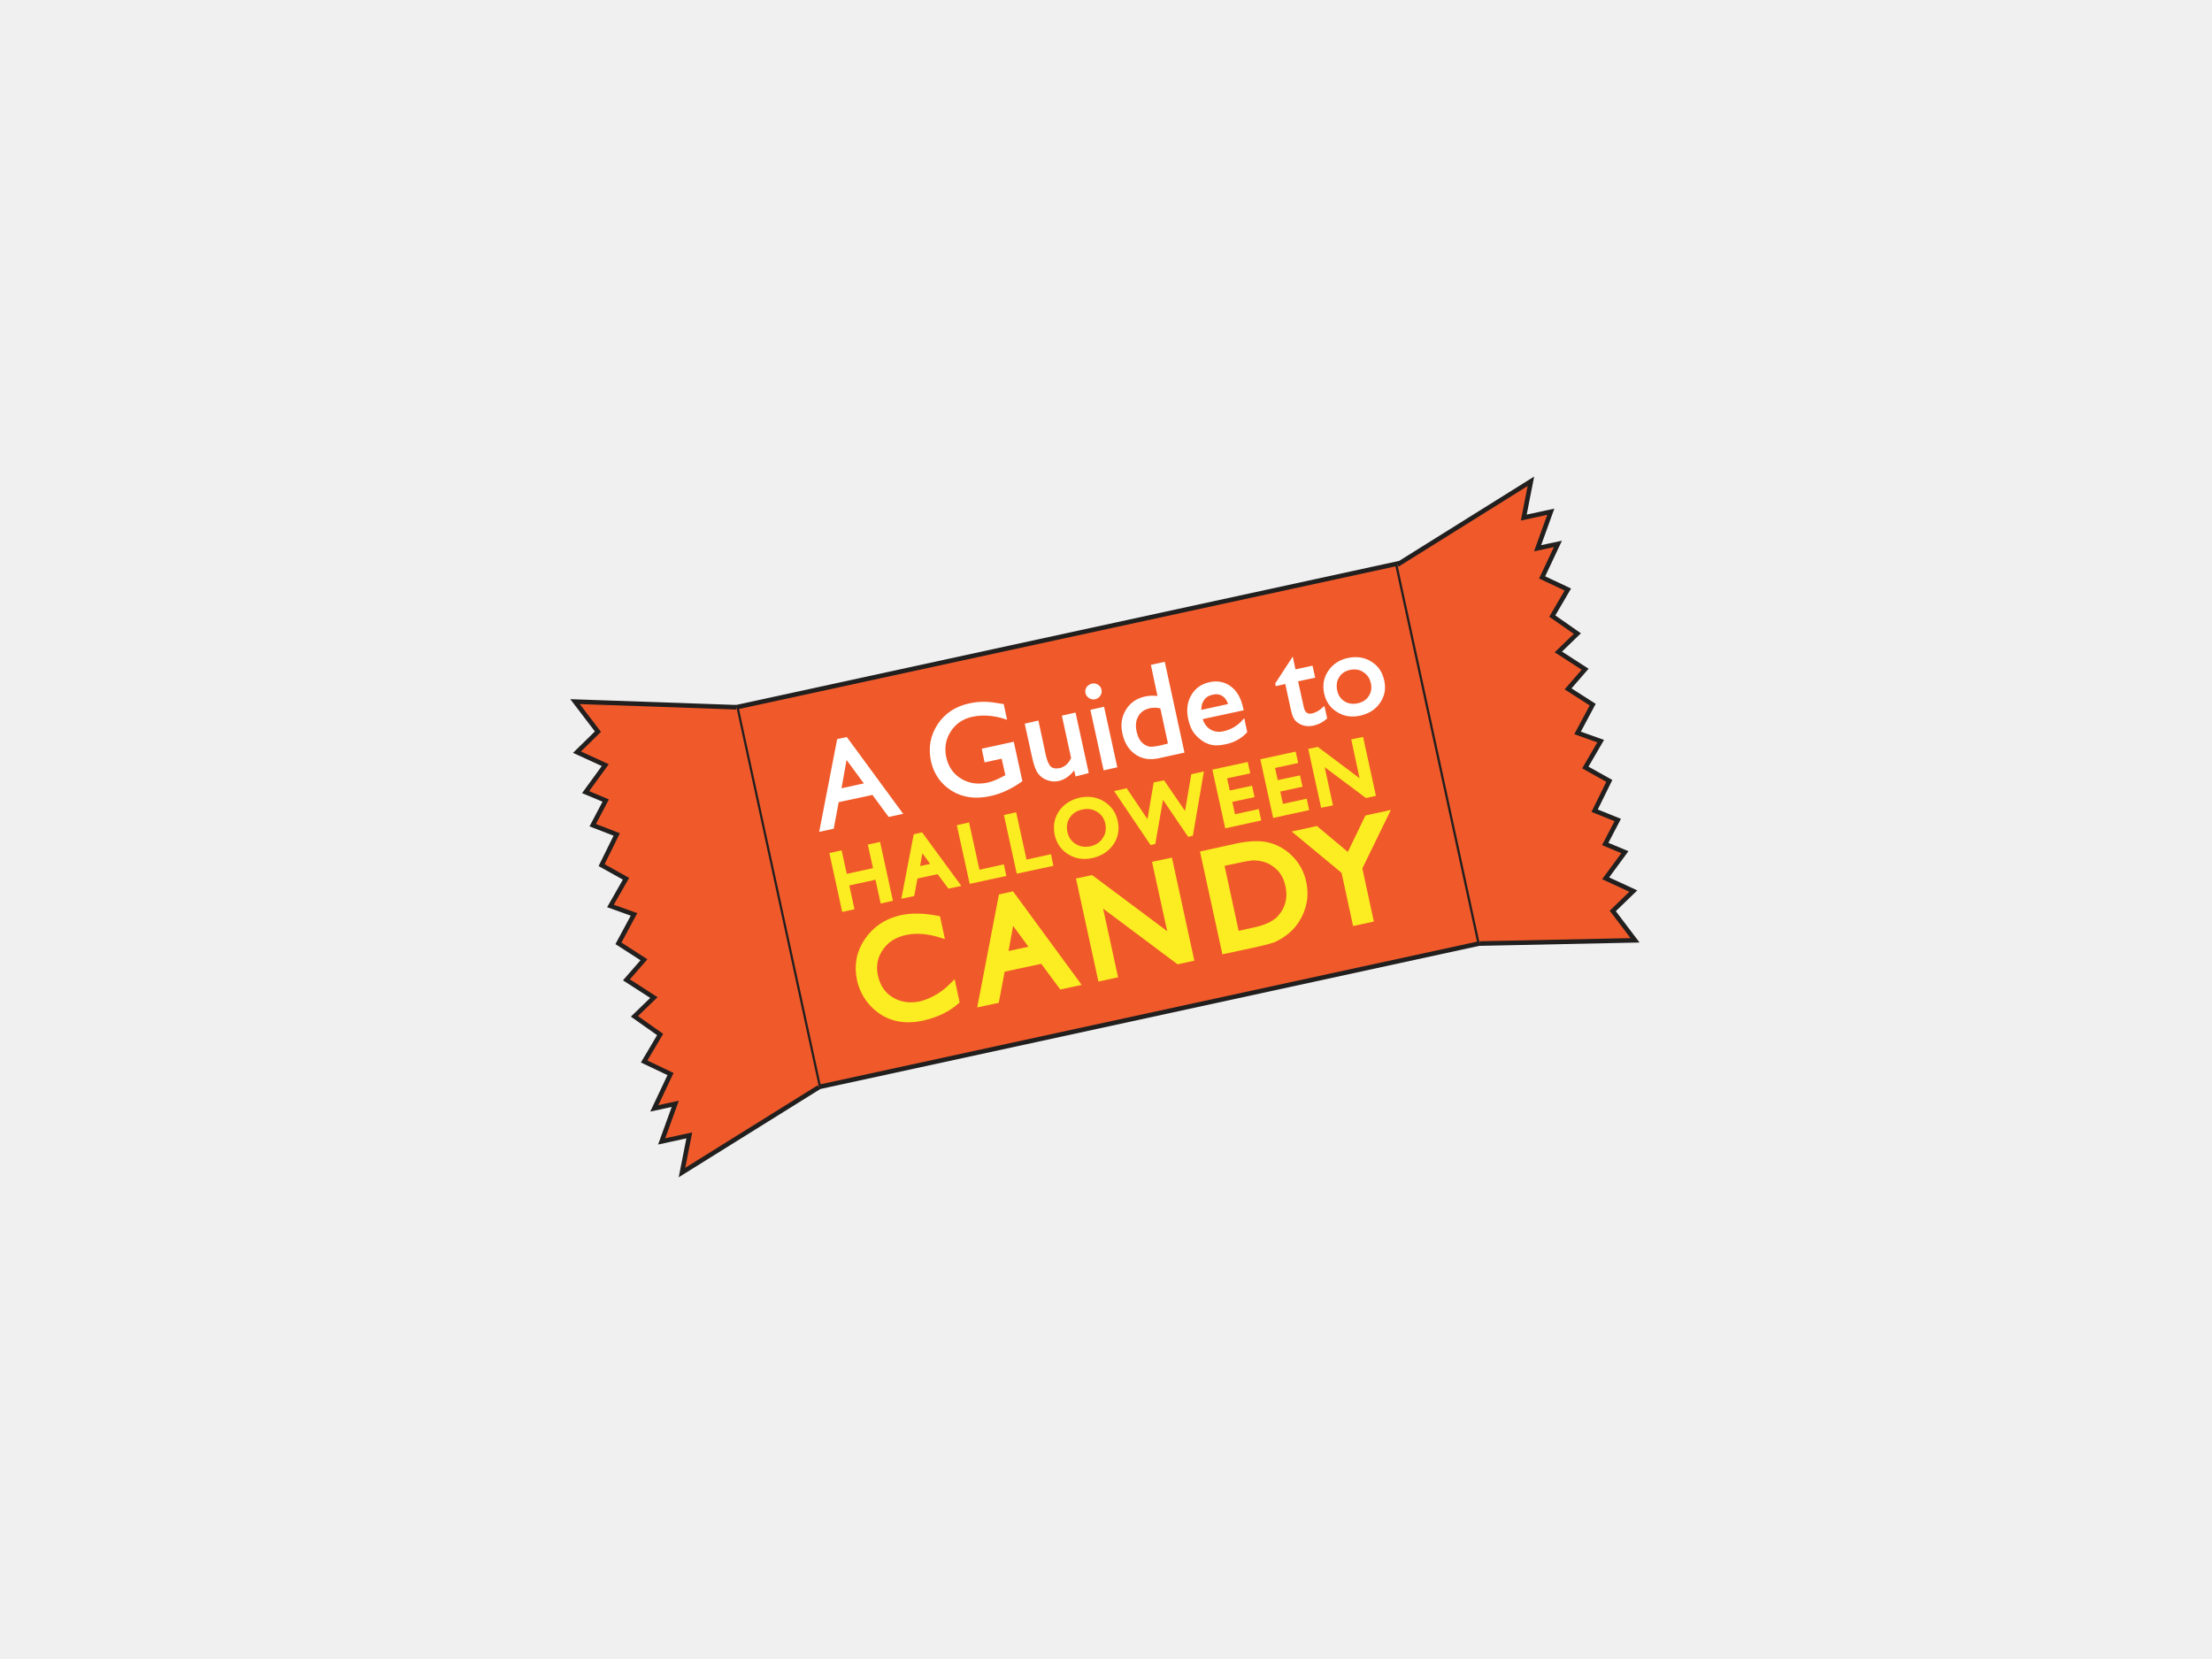
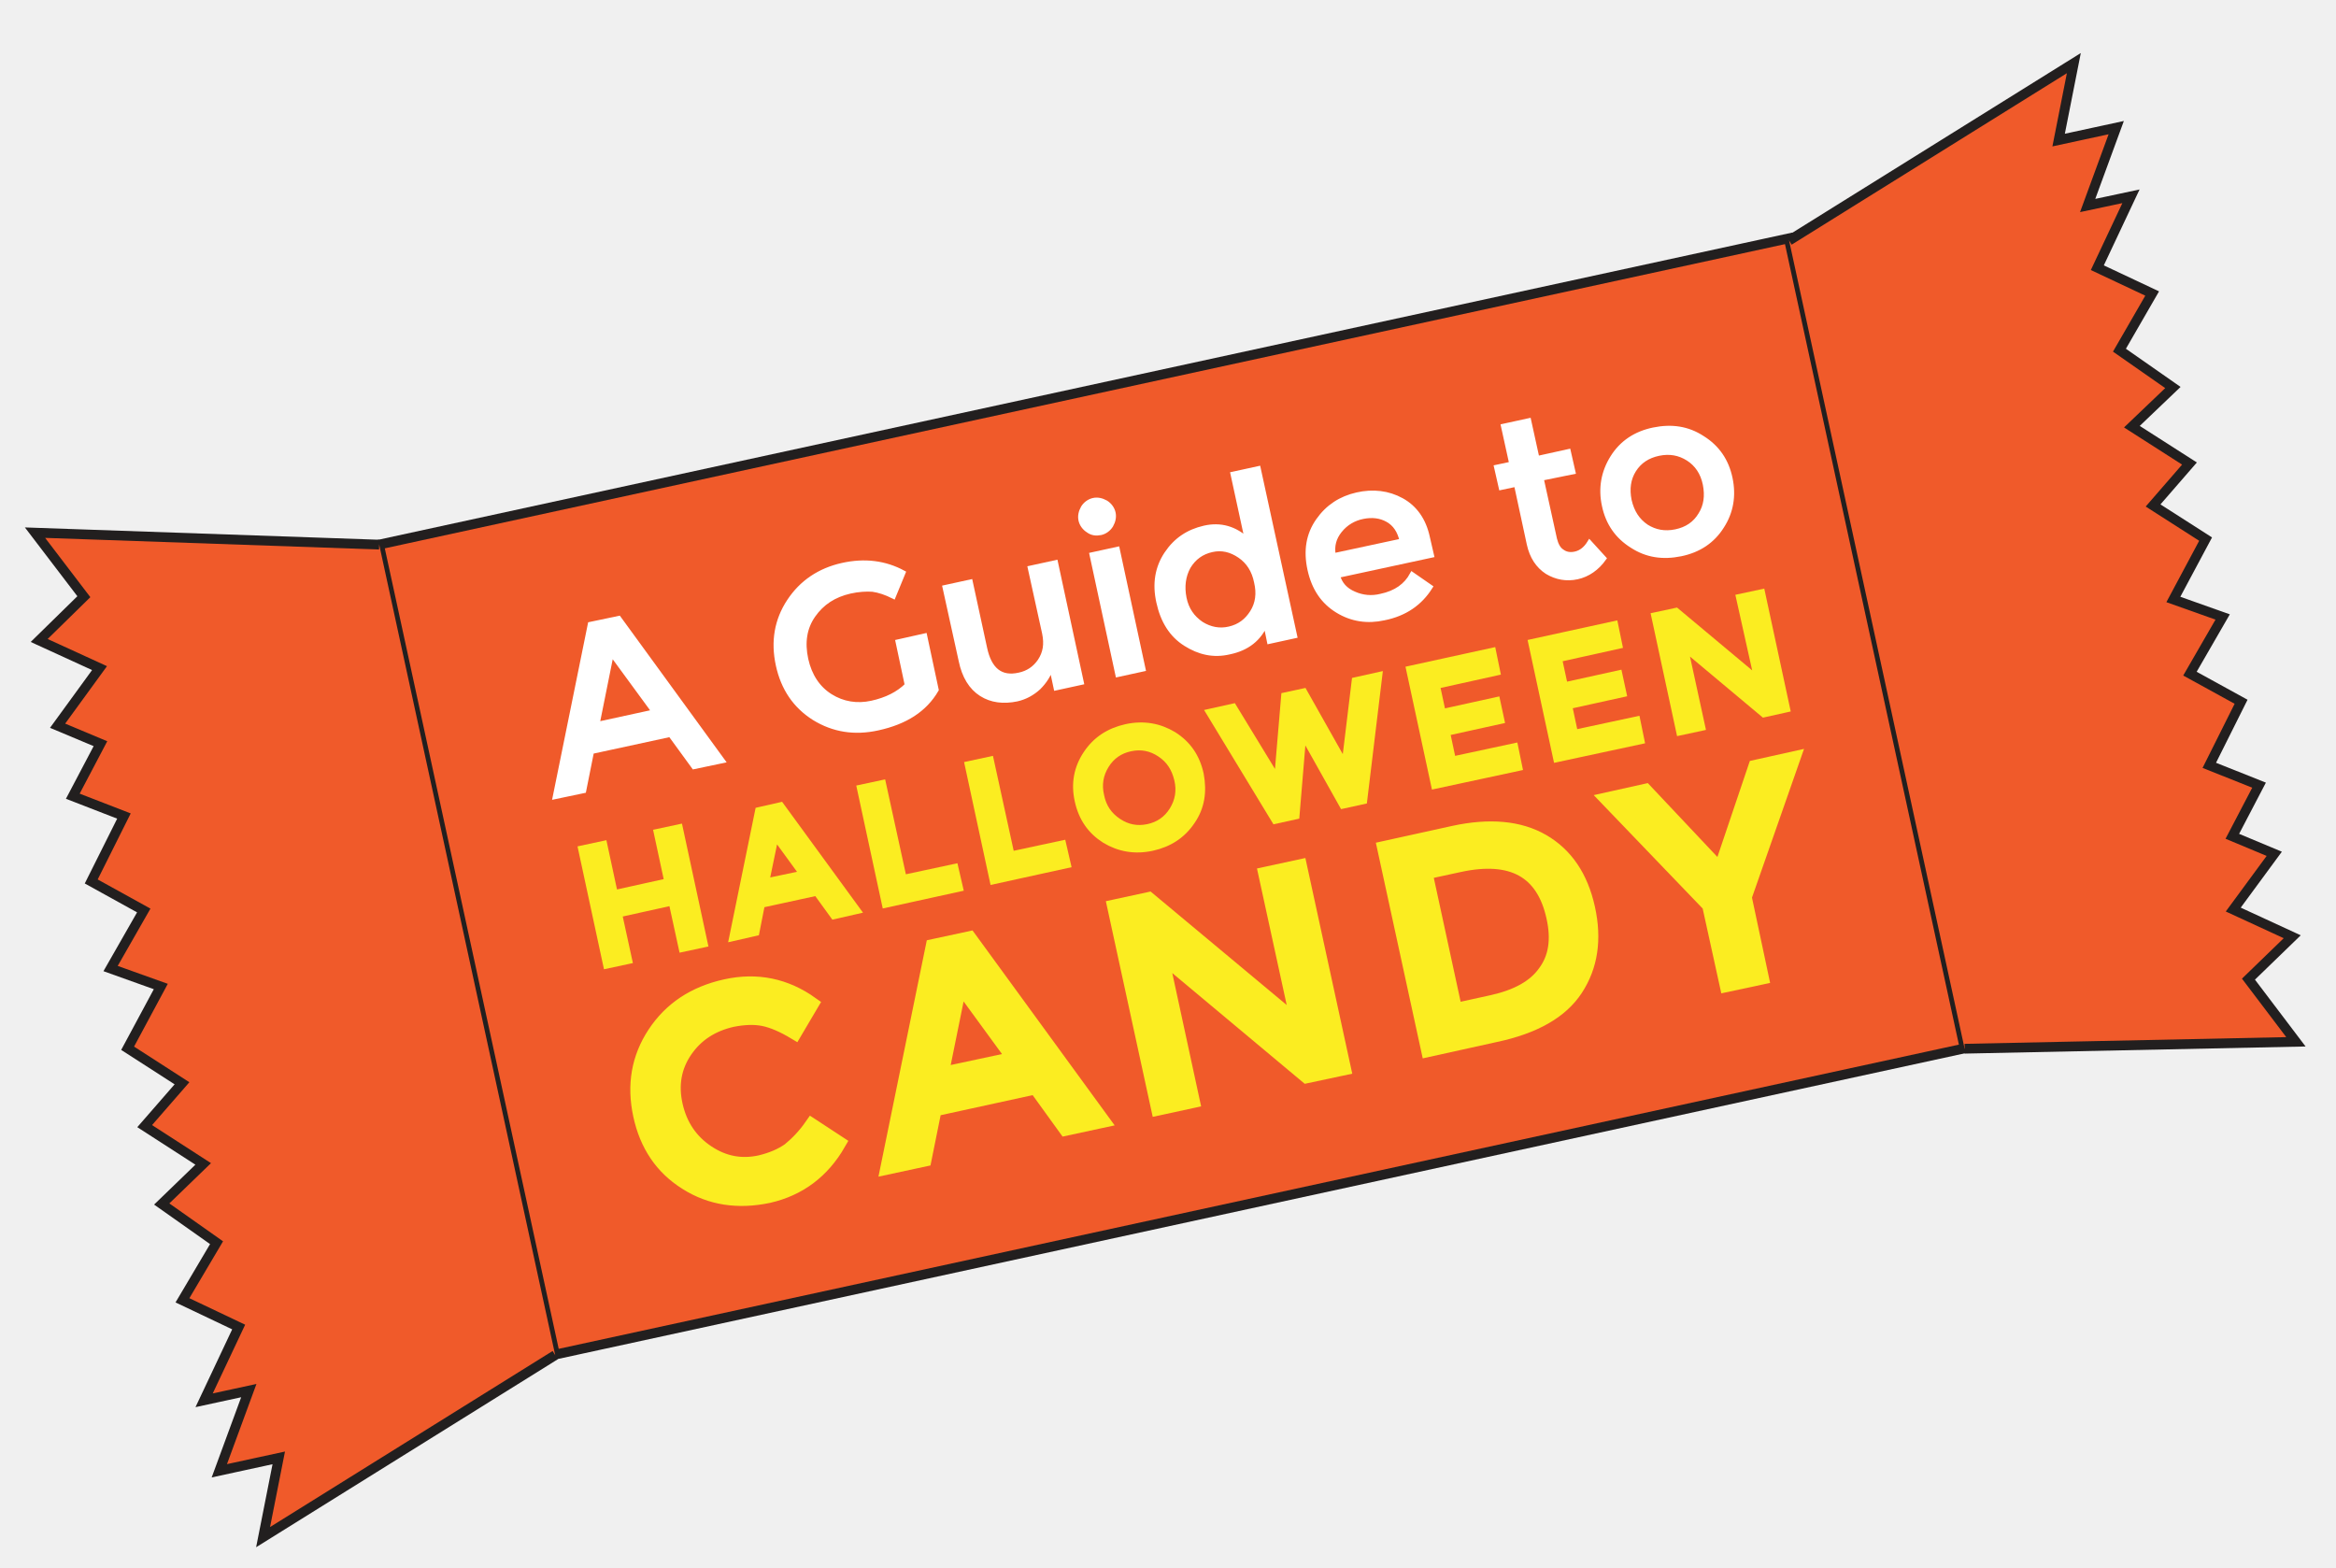
- <svg xmlns="http://www.w3.org/2000/svg" version="1.1" id="Layer_1" x="0px" y="0px" width="1024px" height="768px" viewBox="0 0 1024 768" style="enable-background:new 0 0 1024 768;" xml:space="preserve">
+ <svg xmlns="http://www.w3.org/2000/svg" version="1.1" id="Layer_1" x="0px" y="0px" width="507px" height="340.2px" viewBox="0 0 507 340.2" style="enable-background:new 0 0 507 340.2;" xml:space="preserve">
  <style type="text/css">
	.st0{fill:#F05A2A;stroke:#221F1F;stroke-width:2.118;stroke-miterlimit:10;}
	.st1{fill:#FFFFFF;stroke:#FFFFFF;stroke-width:1.059;stroke-miterlimit:10;}
	.st2{fill:#FBED21;stroke:#FBED21;stroke-width:2.118;stroke-miterlimit:10;}
	.st3{fill:#FBED21;stroke:#FBED21;stroke-width:3.176;stroke-miterlimit:10;}
</style>
  <g>
-     <rect x="356.4" y="292.1" transform="matrix(0.9772 -0.2123 0.2123 0.9772 -69.434 117.6289)" class="st0" width="313.1" height="179.9" />
+     <rect x="97.8" y="82.9" transform="matrix(0.9772 -0.2123 0.2123 0.9772 -30.913 57.9481)" class="st0" width="313.1" height="179.9" />
    <g>
-       <path class="st1" d="M388,342.6l3.8-0.8l25.4,34.6l-5.6,1.2l-7.5-10.2l-16.3,3.5l-2.3,12.3l-5.6,1.2L388,342.6z M400.8,363    l-9.2-12.5l-2.7,15.1L400.8,363z" />
-       <path class="st1" d="M455.1,347l13.8-3l3.8,17.4c-4.6,3.3-9.3,5.5-14.3,6.6c-6.8,1.5-12.6,0.7-17.6-2.4c-4.9-3.1-8-7.5-9.3-13.3    c-1.3-6.1-0.3-11.7,3-16.7c3.3-5,8.2-8.2,14.5-9.5c2.3-0.5,4.6-0.7,6.7-0.7c2.2,0,5,0.4,8.5,1l1.3,6c-5.5-1.8-10.7-2.1-15.5-1.1    c-4.5,1-7.9,3.3-10.3,7c-2.4,3.7-3.1,7.8-2.2,12.2c1,4.7,3.4,8.1,7.1,10.4c3.7,2.3,8,2.9,12.8,1.9c2.3-0.5,5-1.7,8.1-3.4l0.5-0.3    l-1.9-8.5l-7.9,1.7L455.1,347z" />
-       <path class="st1" d="M498.3,358.8l-0.8-3.5c-0.9,1.5-2,2.7-3.3,3.7c-1.3,1-2.7,1.7-4.1,2c-1.7,0.4-3.4,0.3-5-0.3    c-1.6-0.5-3-1.5-4-2.8c-1.1-1.3-1.9-3.6-2.7-7l-3.4-15.5l5.3-1.2l3.3,15.4c0.6,2.8,1.5,4.7,2.5,5.7c1.1,0.9,2.6,1.2,4.6,0.8    c2.5-0.6,4.4-2.3,5.7-5.1l-4.2-19.3l5.3-1.2l5.9,27L498.3,358.8z" />
-       <path class="st1" d="M505.5,317c0.9-0.2,1.7-0.1,2.5,0.4c0.8,0.5,1.2,1.1,1.4,2c0.2,0.9,0,1.7-0.5,2.4c-0.5,0.8-1.2,1.2-2.1,1.4    c-0.8,0.2-1.6,0-2.4-0.5c-0.8-0.5-1.2-1.2-1.4-2c-0.2-0.8,0-1.6,0.5-2.4C504.1,317.7,504.7,317.2,505.5,317z M505.4,329l5.3-1.2    l5.9,27l-5.3,1.2L505.4,329z" />
-       <path class="st1" d="M533.4,308.2l5.4-1.2l8.9,41l-11.4,2.5c-4,0.9-7.5,0.3-10.4-1.7c-2.9-2-4.9-5.1-5.8-9.4    c-0.9-4-0.3-7.5,1.6-10.6c1.9-3.1,4.8-5.1,8.7-5.9c1.8-0.4,3.8-0.4,6.1-0.1L533.4,308.2z M541.3,344.6l-3.7-17.1    c-1.8-0.5-3.6-0.5-5.3-0.2c-2.7,0.6-4.6,1.9-5.8,4c-1.2,2.1-1.5,4.6-0.8,7.6c0.6,2.8,1.8,4.8,3.5,6c1,0.7,2,1.1,3,1.3    c1,0.1,2.7-0.1,5.1-0.6L541.3,344.6z" />
-       <path class="st1" d="M575.1,328.4l-19,4.1c0.7,2.6,2,4.4,3.9,5.6c1.9,1.2,4.2,1.5,6.7,0.9c3.5-0.8,6.5-2.6,9-5.4l1.1,5.2    c-1.4,1.5-2.9,2.6-4.4,3.4c-1.5,0.8-3.4,1.5-5.5,1.9c-3,0.6-5.5,0.6-7.6-0.3c-2.1-0.8-3.9-2.2-5.5-4s-2.6-4.1-3.2-6.9    c-0.9-4.1-0.5-7.7,1.3-10.8c1.8-3.1,4.5-5,8.2-5.8c3.6-0.8,6.7-0.1,9.4,1.9c2.7,2,4.5,5.2,5.4,9.4L575.1,328.4z M555.6,329.3    l13.6-3c-0.6-2.1-1.6-3.6-3-4.5c-1.4-0.9-3-1.2-5-0.7c-1.9,0.4-3.4,1.3-4.3,2.8C555.9,325.3,555.5,327.1,555.6,329.3z" />
-       <path class="st1" d="M590.9,316.5l7.3-11.2l1.1,5.2l7.9-1.7l1,4.5l-7.9,1.7l2.7,12.3c0.6,2.9,2.1,4,4.5,3.5c1.8-0.4,3.5-1.4,5.3-3    l1,4.6c-1.7,1.5-3.6,2.5-5.9,3c-2.3,0.5-4.3,0.2-6.1-0.8c-0.6-0.3-1-0.7-1.5-1.1s-0.8-1-1.2-1.8c-0.4-0.8-0.8-2.3-1.3-4.6    l-2.4-11.1L591,317L590.9,316.5z" />
-       <path class="st1" d="M624.2,305.1c3.8-0.8,7.3-0.3,10.3,1.6c3.1,1.9,5,4.7,5.8,8.5c0.8,3.6,0.2,6.9-1.9,9.9c-2,3-5,4.8-8.9,5.7    c-3.8,0.8-7.2,0.3-10.2-1.6c-3.1-1.9-5-4.6-5.8-8.3c-0.8-3.7-0.2-7,1.8-10C617.4,307.8,620.3,305.9,624.2,305.1z M624.9,309.6    c-2.4,0.5-4.2,1.7-5.4,3.6c-1.2,1.9-1.5,4.1-1,6.5c0.5,2.4,1.7,4.2,3.6,5.4c1.9,1.2,4.1,1.5,6.5,1c2.4-0.5,4.3-1.7,5.5-3.6    c1.2-1.9,1.6-4,1-6.4c-0.5-2.4-1.8-4.2-3.7-5.4C629.5,309.4,627.3,309.1,624.9,309.6z" />
-       <path class="st2" d="M403,391.8l3.6-0.8l5.5,25.2l-3.6,0.8l-2.4-11l-14.2,3.1l2.4,11l-3.6,0.8l-5.5-25.2l3.6-0.8l2.4,10.9    l14.2-3.1L403,391.8z" />
-       <path class="st2" d="M423.9,387.1l2.5-0.6l16.8,22.9l-3.7,0.8l-5-6.7l-10.7,2.3l-1.5,8.1l-3.7,0.8L423.9,387.1z M432.4,400.6    l-6-8.2l-1.8,9.9L432.4,400.6z" />
-       <path class="st2" d="M444.2,382.8l3.6-0.8l4.8,21.9l11.3-2.5l0.7,3.3l-14.9,3.2L444.2,382.8z" />
-       <path class="st2" d="M466,378.1l3.6-0.8l4.8,21.9l11.3-2.5l0.7,3.3l-14.9,3.2L466,378.1z" />
-       <path class="st2" d="M500,370.3c3.9-0.8,7.4-0.3,10.5,1.6c3.1,1.9,5.1,4.7,5.9,8.4c0.8,3.7,0.2,7.1-1.9,10.1    c-2.1,3-5.1,4.9-9.1,5.8c-3.8,0.8-7.2,0.3-10.3-1.6s-5-4.7-5.8-8.3c-0.8-3.8-0.2-7.2,1.8-10.2C493.2,373.1,496.2,371.2,500,370.3z     M500.9,373.7c-2.9,0.6-5.1,2-6.5,4.2c-1.5,2.2-1.9,4.7-1.3,7.5c0.6,2.7,2,4.8,4.3,6.2s4.8,1.8,7.6,1.2c2.8-0.6,5-2,6.4-4.3    c1.5-2.2,1.9-4.7,1.3-7.5c-0.6-2.7-2-4.7-4.3-6.1C506.2,373.5,503.7,373.1,500.9,373.7z" />
-       <path class="st2" d="M552.4,359.3l3.6-0.8l-4.7,27.5l-0.8,0.2l-12.7-18.7l-3.9,22.3l-0.8,0.2l-15.6-23.1l3.6-0.8l10.7,15.9    l3.2-18.9l3.4-0.7l10.8,15.8L552.4,359.3z" />
-       <path class="st2" d="M562.5,357.1l14.3-3.1l0.7,3.2l-10.7,2.3l1.7,7.7l10.3-2.2l0.7,3.2l-10.3,2.2l1.7,7.8l11-2.4l0.7,3.2    l-14.6,3.2L562.5,357.1z" />
-       <path class="st2" d="M584.7,352.3l14.3-3.1l0.7,3.2l-10.7,2.3l1.7,7.7l10.3-2.2l0.7,3.2l-10.3,2.2l1.7,7.8l11-2.4l0.7,3.2    l-14.6,3.2L584.7,352.3z" />
-       <path class="st2" d="M626.8,343.1l3.4-0.7l5.5,25.2l-3.1,0.7l-21-15.7l4.2,19.4l-3.4,0.7l-5.5-25.2l2.9-0.6l21.2,15.9L626.8,343.1    z" />
-       <path class="st3" d="M441,456.5l1.5,7c-4.1,3.6-9.3,6-15.4,7.4c-5,1.1-9.4,1-13.3-0.2c-3.9-1.2-7.2-3.4-10-6.5    c-2.8-3.1-4.6-6.7-5.5-10.7c-1.4-6.5-0.3-12.5,3.4-17.9c3.7-5.4,8.9-8.9,15.7-10.4c4.7-1,10.2-0.9,16.4,0.3l1.5,6.9    c-5.9-1.8-11.3-2.2-16.3-1.1c-5.1,1.1-9,3.6-11.7,7.6c-2.7,4-3.5,8.4-2.4,13.2c1.1,4.9,3.6,8.6,7.6,11c4,2.4,8.6,3.1,13.8,2    C431.6,463.7,436.6,460.9,441,456.5z" />
-       <path class="st3" d="M463.8,415.4l4.5-1l29.7,40.5l-6.5,1.4l-8.8-11.9l-19,4.1l-2.7,14.4l-6.6,1.4L463.8,415.4z M478.8,439.3    l-10.7-14.6l-3.2,17.6L478.8,439.3z" />
-       <path class="st3" d="M535.2,400.2l6.1-1.3l9.7,44.6l-5.5,1.2l-37.3-27.9l7.5,34.4l-6,1.3l-9.7-44.6l5.2-1.1l37.6,28.1L535.2,400.2    z" />
-       <path class="st3" d="M567.1,439.9l-9.7-44.5l15-3.3c6.1-1.3,11.1-1.5,15-0.4c3.9,1.1,7.3,3.1,10.2,6.2c2.9,3.1,4.7,6.7,5.6,10.9    c0.6,3,0.7,6,0.1,8.9s-1.7,5.7-3.4,8.3c-1.7,2.6-3.9,4.8-6.5,6.5c-1.5,1-3,1.8-4.3,2.3c-1.4,0.5-4,1.2-8,2.1L567.1,439.9z     M573,397.9l-8,1.7l7.2,33.2l8.2-1.8c3.2-0.7,5.6-1.5,7.3-2.3s3-1.7,4.1-2.6c1-0.9,1.9-2,2.7-3.2c2.5-3.9,3.2-8.3,2.1-13.1    c-1-4.8-3.5-8.3-7.4-10.7c-1.4-0.9-3-1.5-4.7-1.9c-1.7-0.4-3.3-0.5-4.7-0.5C578.3,396.9,576.1,397.2,573,397.9z" />
-       <path class="st3" d="M633.2,378.9l7.8-1.7L629,401.8l5.1,23.6l-6.5,1.4l-5.1-23.6l-21-17.4l7.7-1.7l15.3,12.8L633.2,378.9z" />
+       <path class="st1" d="M128.4,163.1l-1.7,8.5l-6.2,1.3l7.6-37.4l6.2-1.3l22.5,30.9l-6.2,1.3l-5.1-7L128.4,163.1z M142,154.5    l-9.3-12.7l-3.1,15.4L142,154.5z" />
+       <path class="st1" d="M194.9,139.3l5.8-1.3l2.5,11.7c-2.5,4.3-6.7,7-12.7,8.3c-5,1.1-9.6,0.4-13.8-2.2c-4.1-2.6-6.7-6.4-7.8-11.5    c-1.1-5.1-0.3-9.7,2.4-13.8c2.7-4.1,6.6-6.7,11.5-7.8c4.9-1.1,9.3-0.5,13.2,1.6l-2.1,5.1c-1.6-0.8-3.1-1.3-4.5-1.5    c-1.4-0.1-3.1,0-4.9,0.4c-3.5,0.8-6.1,2.5-8,5.2c-1.9,2.7-2.4,5.9-1.6,9.6c0.8,3.6,2.6,6.3,5.3,8s5.8,2.2,9,1.5    c3.2-0.7,5.8-2,7.7-3.9L194.9,139.3z" />
+       <path class="st1" d="M226.7,137.4l-3.1-14.1l5.5-1.2l5.6,26l-5.5,1.2l-1-4.7c-0.5,1.8-1.5,3.3-2.8,4.6c-1.3,1.2-2.9,2.1-4.7,2.5    c-2.9,0.6-5.5,0.3-7.7-1.1c-2.2-1.4-3.7-3.8-4.4-7.2l-3.5-15.9l5.5-1.2l3.1,14.3c1,4.8,3.5,6.8,7.5,5.9c1.9-0.4,3.4-1.4,4.5-3    C226.9,141.7,227.2,139.8,226.7,137.4z" />
+       <path class="st1" d="M236.2,115.1c-0.8-0.5-1.4-1.3-1.6-2.2c-0.2-0.9,0-1.8,0.5-2.7c0.5-0.8,1.3-1.4,2.2-1.6    c0.9-0.2,1.8,0,2.7,0.5c0.8,0.5,1.4,1.3,1.6,2.2c0.2,0.9,0,1.8-0.5,2.7c-0.5,0.8-1.3,1.4-2.2,1.6    C237.9,115.8,237,115.7,236.2,115.1z M248.1,145.2l-5.5,1.2l-5.6-26l5.5-1.2L248.1,145.2z" />
+       <path class="st1" d="M257.3,139.7c-3-1.9-4.9-4.9-5.8-9c-0.9-4-0.3-7.5,1.7-10.5c2-3,4.7-4.8,8.2-5.6s6.6,0.1,9.3,2.6l-3.1-14.3    l5.5-1.2l7.9,36.3l-5.5,1.2l-0.8-3.9c-1.4,3.3-4,5.4-7.9,6.2C263.4,142.3,260.3,141.6,257.3,139.7z M257,129.8    c0.5,2.5,1.8,4.3,3.7,5.6c1.9,1.2,4,1.6,6.1,1.1c2.2-0.5,3.8-1.7,5-3.6c1.2-1.9,1.5-4.1,0.9-6.6c-0.5-2.5-1.7-4.4-3.6-5.7    c-1.9-1.3-3.9-1.8-6.1-1.3c-2.2,0.5-3.9,1.7-5.1,3.7C256.8,125,256.5,127.3,257,129.8z" />
+       <path class="st1" d="M310.7,120.5l-20.4,4.4c0.5,1.9,1.7,3.2,3.6,4c1.8,0.8,3.8,1,5.8,0.5c3.3-0.7,5.5-2.3,6.8-4.7l3.9,2.7    c-2.2,3.5-5.5,5.8-10,6.7c-3.6,0.8-7,0.3-10.1-1.6c-3.1-1.9-5.1-4.8-6-8.9c-0.9-4.1-0.3-7.6,1.8-10.6c2.1-3,4.9-4.8,8.4-5.6    c3.5-0.8,6.8-0.4,9.7,1.2c2.9,1.6,4.8,4.3,5.6,8L310.7,120.5z M289.4,120.6l14.9-3.2c-0.5-2.2-1.5-3.7-3.1-4.6    c-1.6-0.9-3.4-1.1-5.4-0.7c-2,0.4-3.7,1.4-5,3S289,118.5,289.4,120.6z" />
+       <path class="st1" d="M334.5,103.8l2.9,13.2c0.3,1.2,0.8,2.2,1.6,2.7c0.8,0.6,1.8,0.8,3,0.5c1.2-0.3,2.2-1.1,3-2.4l3.1,3.4    c-1.5,2.1-3.5,3.5-5.8,4s-4.5,0.1-6.5-1.1c-2-1.3-3.3-3.3-3.9-6l-2.8-13l-3.3,0.7l-1-4.4l3.3-0.7l-1.8-8.2l5.5-1.2l1.8,8.2    l6.8-1.5l1,4.4L334.5,103.8z" />
+       <path class="st1" d="M373.7,114.2c-2,3.2-5,5.2-8.9,6c-3.9,0.8-7.4,0.3-10.6-1.8c-3.2-2-5.2-4.9-6-8.7c-0.8-3.7-0.2-7.2,1.8-10.4    c2-3.2,5-5.2,8.9-6c3.9-0.8,7.4-0.3,10.6,1.8c3.2,2,5.2,4.9,6,8.7C376.3,107.6,375.7,111.1,373.7,114.2z M357.3,114.3    c1.9,1.2,4,1.6,6.4,1.1c2.4-0.5,4.2-1.7,5.4-3.7c1.2-1.9,1.5-4.1,1-6.6c-0.5-2.5-1.8-4.4-3.7-5.6c-1.9-1.2-4-1.6-6.4-1.1    c-2.4,0.5-4.2,1.7-5.4,3.6c-1.2,1.9-1.5,4.1-1,6.6C354.2,111.2,355.4,113,357.3,114.3z" />
+       <path class="st2" d="M131.9,209.1l-5.3-24.6l4.2-0.9l2.3,10.7l12.2-2.7l-2.3-10.7l4.2-0.9l5.3,24.6l-4.2,0.9l-2.2-10.1l-12.2,2.7    l2.2,10.1L131.9,209.1z" />
+       <path class="st2" d="M165,196l-1.2,6.1l-4.4,1l5.5-26.9l4.4-1l16.2,22.2l-4.4,1l-3.7-5.1L165,196z M174.8,189.9l-6.7-9.2    l-2.3,11.1L174.8,189.9z" />
+       <path class="st2" d="M192.4,195.9l-5.3-24.6l4.2-0.9l4.5,20.6l11.2-2.4l0.9,3.9L192.4,195.9z" />
+       <path class="st2" d="M215.8,190.8l-5.3-24.6l4.2-0.9l4.5,20.6l11.2-2.4l0.9,3.9L215.8,190.8z" />
+       <path class="st2" d="M258.4,178c-2,3-4.8,4.8-8.4,5.6c-3.7,0.8-7,0.2-10-1.6c-3-1.9-4.9-4.6-5.7-8.3c-0.8-3.6-0.2-6.9,1.8-9.9    c2-3,4.8-4.8,8.4-5.6c3.7-0.8,7-0.2,10,1.6c3,1.9,4.9,4.6,5.7,8.3C260.9,171.8,260.4,175.1,258.4,178z M252,163.3    c-2.1-1.4-4.3-1.8-6.7-1.3c-2.4,0.5-4.3,1.8-5.6,3.9c-1.3,2.1-1.7,4.4-1.1,6.9c0.5,2.5,1.8,4.4,3.9,5.8c2.1,1.4,4.3,1.8,6.7,1.3    c2.4-0.5,4.3-1.8,5.6-3.9c1.3-2.1,1.7-4.4,1.1-6.9S254.1,164.7,252,163.3z" />
+       <path class="st2" d="M277.5,170.2l1.6-18.9l3.7-0.8l9.3,16.5l2.3-19l4.5-1l-3.2,26.5l-4.1,0.9l-8.8-15.7l-0.3,0.1l-1.5,18    l-4.1,0.9L263,154.8l4.5-1L277.5,170.2z" />
+       <path class="st2" d="M323.7,141.7l0.8,3.9l-13.1,2.9l1.4,6.5l11.8-2.6l0.8,3.7l-11.8,2.6l1.4,6.6l13.5-2.9l0.8,3.9l-17.7,3.8    l-5.3-24.6L323.7,141.7z" />
+       <path class="st2" d="M350.2,135.9l0.8,3.9l-13.1,2.9l1.4,6.5l11.8-2.6l0.8,3.7l-11.8,2.6l1.4,6.6l13.5-2.9l0.8,3.9l-17.7,3.8    l-5.3-24.6L350.2,135.9z" />
+       <path class="st2" d="M377.9,129.9l4.2-0.9l5.3,24.6l-4.5,1l-17.8-14.9l3.9,17.9l-4.2,0.9l-5.3-24.6l4.2-0.9l18.3,15.3L377.9,129.9    z" />
+       <path class="st3" d="M165,252.3c2.5-0.6,4.6-1.5,6.3-2.7c1.6-1.3,3.3-3,4.9-5.3l5.8,3.8c-3.5,6.1-8.6,9.9-15.2,11.4    c-6.6,1.4-12.6,0.5-17.8-2.8c-5.3-3.3-8.6-8.2-10-14.7s-0.4-12.4,3.1-17.7c3.5-5.3,8.6-8.7,15.4-10.2c6.8-1.5,13-0.2,18.6,3.8    l-3.6,6.1c-2.5-1.5-4.8-2.5-6.8-2.9c-2-0.4-4.3-0.3-6.8,0.2c-4.4,1-7.8,3.2-10.2,6.7s-3.1,7.5-2.1,11.9c1,4.4,3.3,7.8,6.9,10.2    C157.1,252.5,160.9,253.2,165,252.3z" />
+       <path class="st3" d="M202.8,240.7l-2.2,10.9l-7.9,1.7l9.8-47.9l7.9-1.7l28.8,39.5l-7.9,1.7l-6.5-9L202.8,240.7z M220.2,229.8    l-11.9-16.3l-4,19.7L220.2,229.8z" />
+       <path class="st3" d="M274.7,189.7l7.4-1.6l9.5,43.7l-8,1.7l-31.7-26.5l6.9,31.9l-7.4,1.6l-9.5-43.7l7.4-1.6l32.5,27.1L274.7,189.7    z" />
+       <path class="st3" d="M334.8,182.6c5,2.9,8.3,7.7,9.8,14.5c1.5,6.8,0.6,12.6-2.6,17.5s-9,8.2-17.5,10l-14.5,3.2l-9.5-43.7l15-3.3    C323.3,179.1,329.8,179.7,334.8,182.6z M337.2,199c-2.2-10-9-13.8-20.5-11.3l-7.4,1.6l6.5,30l8.2-1.8c5.3-1.2,9.1-3.3,11.3-6.4    C337.7,207.9,338.3,203.9,337.2,199z" />
+       <path class="st3" d="M382.3,212.1l-7.5,1.6l-3.8-17.3l-22-22.9l8.1-1.8l16.3,17.3l7.6-22.5l8.1-1.8l-10.5,30L382.3,212.1z" />
    </g>
-     <polyline class="st0" points="340.9,327.4 266.2,324.8 276.8,338.7 267.1,348.2 280.2,354.2 271.1,366.7 280.4,370.6 274.4,382    285.5,386.3 278.5,400.5 289.8,406.8 282.6,419.4 293.5,423.3 286.3,436.7 298.1,444.3 290,453.6 302.7,461.8 293.7,470.5    305.6,478.9 298.2,491.4 310.4,497.2 302.9,513.1 312.6,511 306.3,528.4 319.1,525.6 315.7,542.8 379.1,503.3  " />
-     <polyline class="st0" points="685,436.8 756.9,435.3 746.6,421.7 756.1,412.5 743.3,406.6 752.2,394.5 743.1,390.7 748.9,379.6    738.2,375.3 745,361.5 733.9,355.3 741,343.1 730.3,339.3 737.3,326.2 725.9,318.9 733.8,309.8 721.4,301.8 730.2,293.3    718.6,285.2 725.8,272.9 713.9,267.3 721.2,251.8 711.8,253.8 717.9,236.9 705.4,239.6 708.7,222.8 646.9,261.4  " />
+     <polyline class="st0" points="82.3,118.2 7.6,115.6 18.2,129.5 8.5,139 21.6,145 12.5,157.5 21.8,161.4 15.8,172.8 26.9,177.1    19.8,191.3 31.2,197.6 24,210.2 34.9,214.1 27.7,227.5 39.5,235.1 31.4,244.4 44.1,252.6 35.1,261.3 47,269.7 39.6,282.2 51.8,288    44.3,303.9 54,301.8 47.6,319.2 60.5,316.4 57.1,333.6 120.5,294.1  " />
+     <polyline class="st0" points="426.4,227.6 498.3,226.1 488,212.5 497.5,203.3 484.7,197.4 493.6,185.3 484.5,181.5 490.3,170.4    479.5,166.1 486.4,152.3 475.3,146.2 482.4,133.9 471.7,130.1 478.7,117 467.3,109.7 475.2,100.6 462.7,92.6 471.6,84.1 460,76    467.1,63.7 455.2,58.1 462.5,42.6 453.1,44.6 459.3,27.7 446.8,30.4 450.1,13.7 388.3,52.2  " />
  </g>
  <g>
</g>
  <g>
</g>
  <g>
</g>
  <g>
</g>
  <g>
</g>
  <g>
</g>
  <g>
</g>
  <g>
</g>
  <g>
</g>
  <g>
</g>
  <g>
</g>
  <g>
</g>
  <g>
</g>
  <g>
</g>
  <g>
</g>
</svg>
